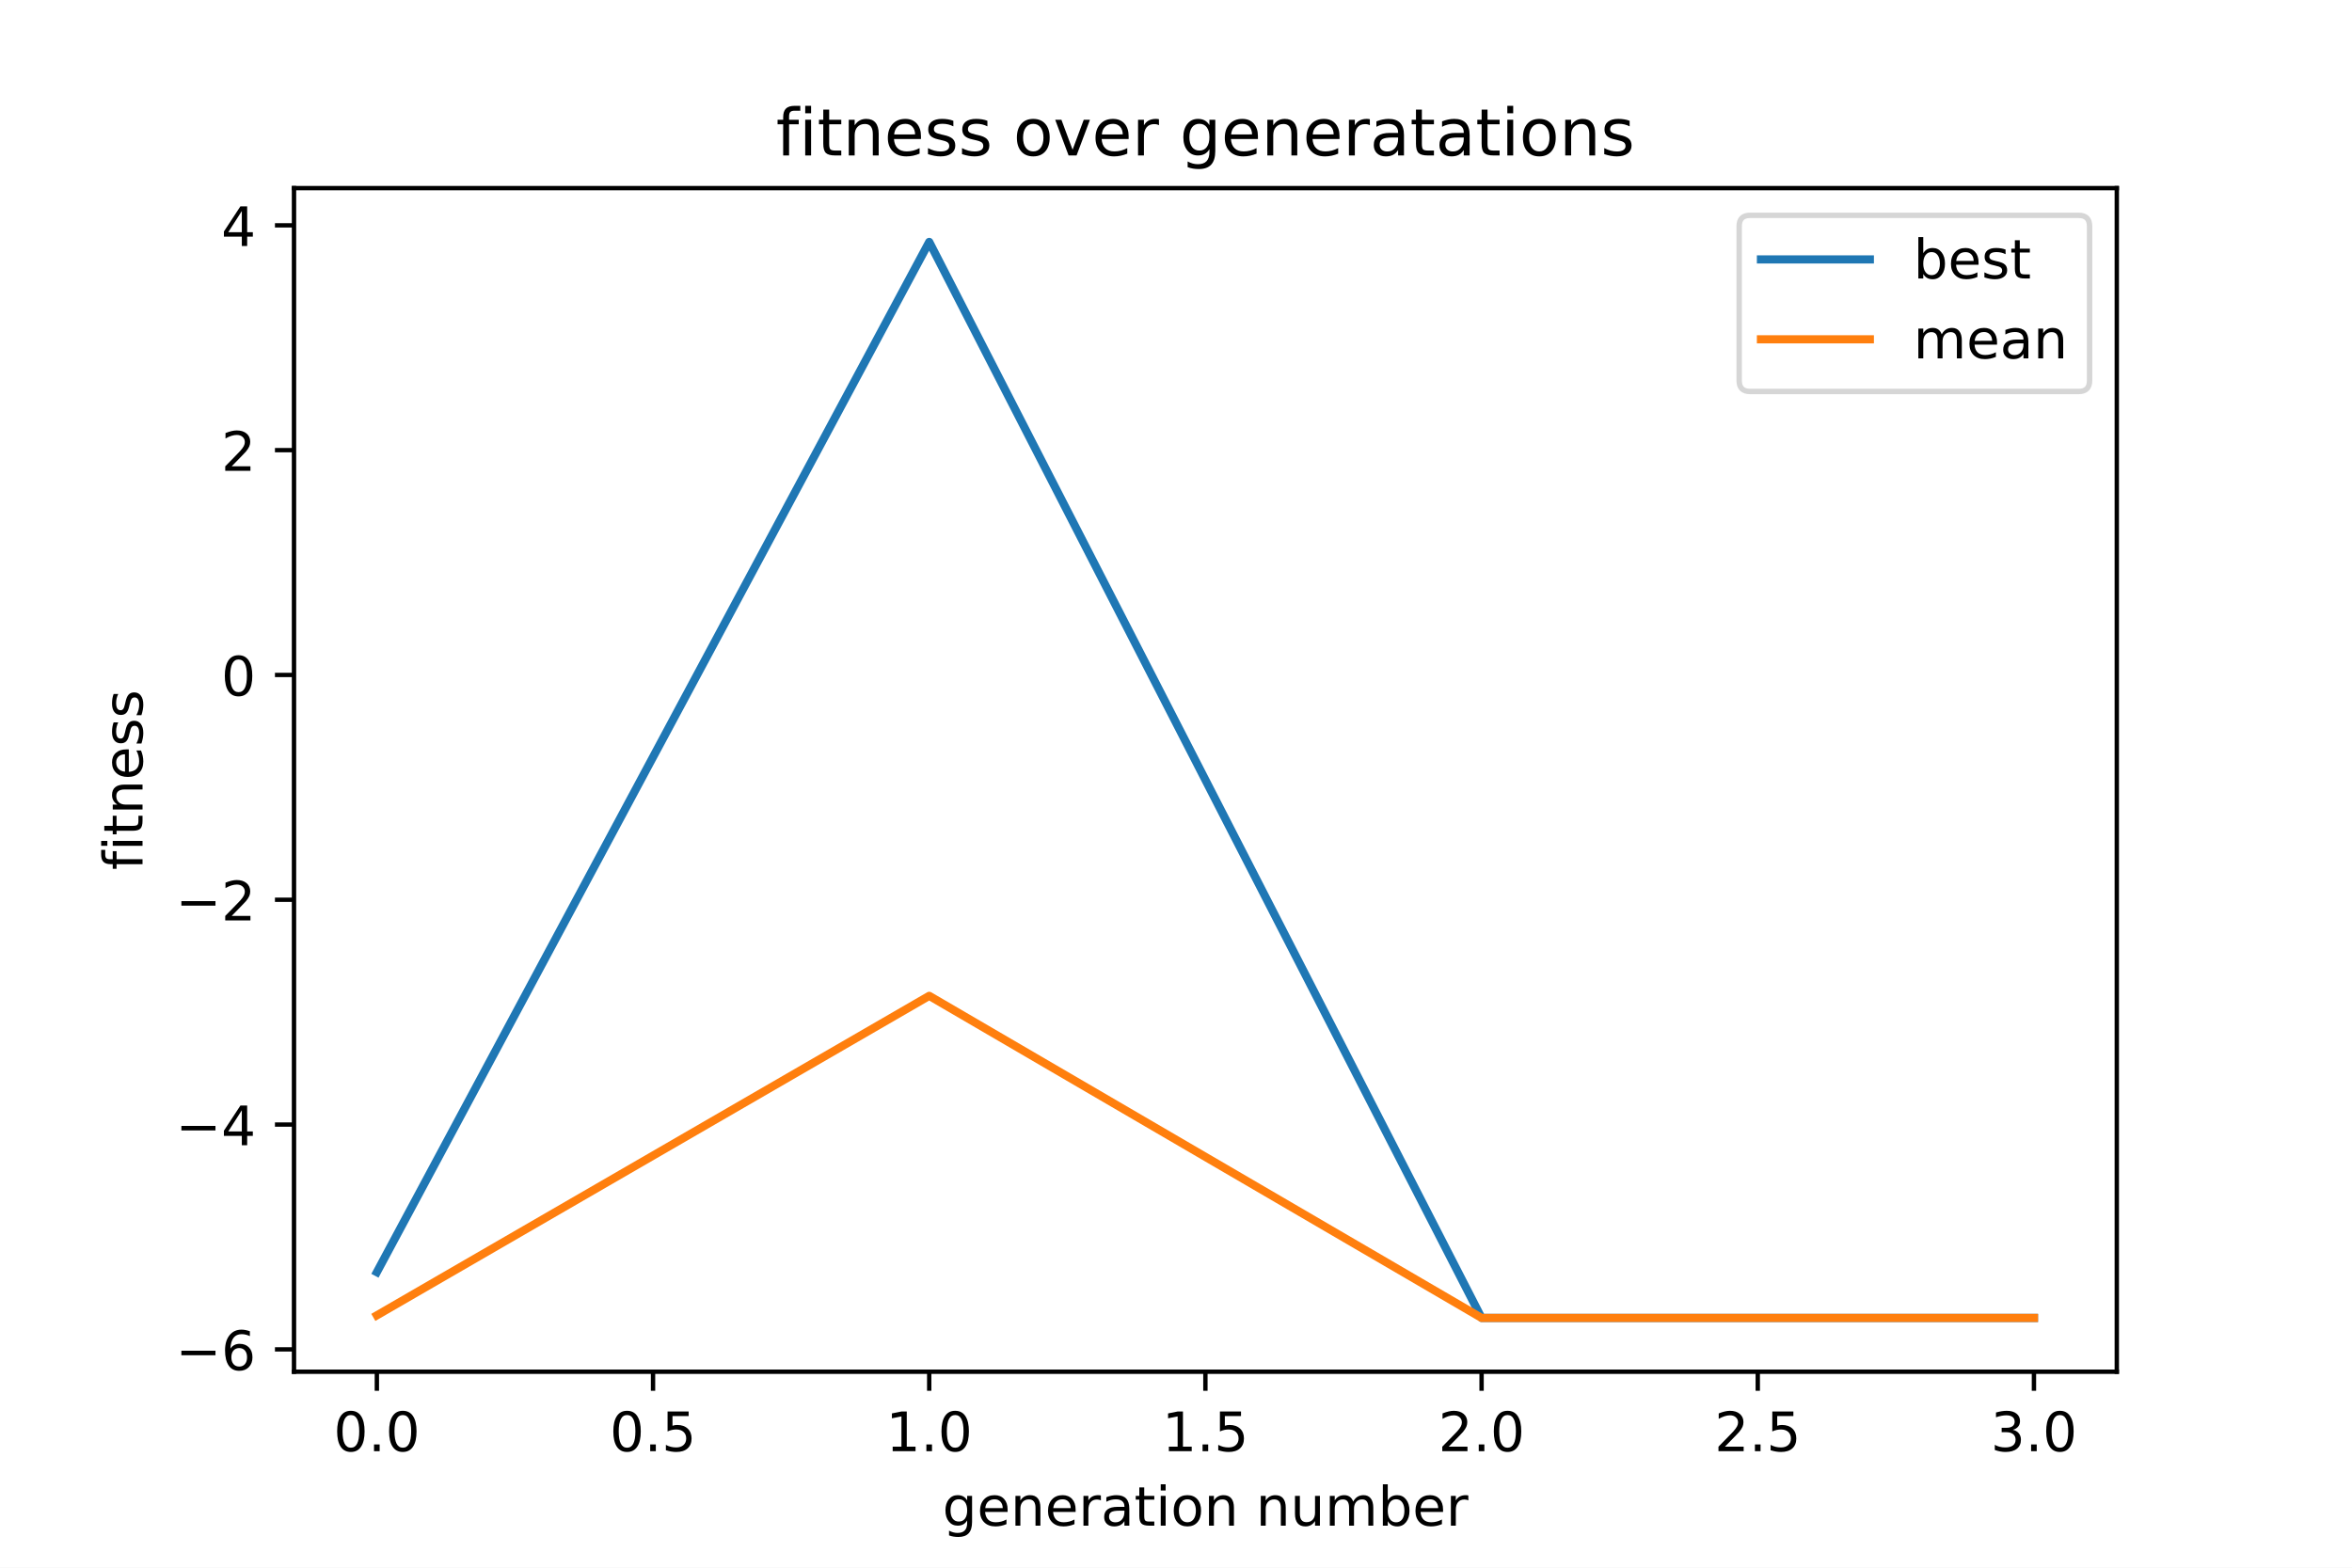
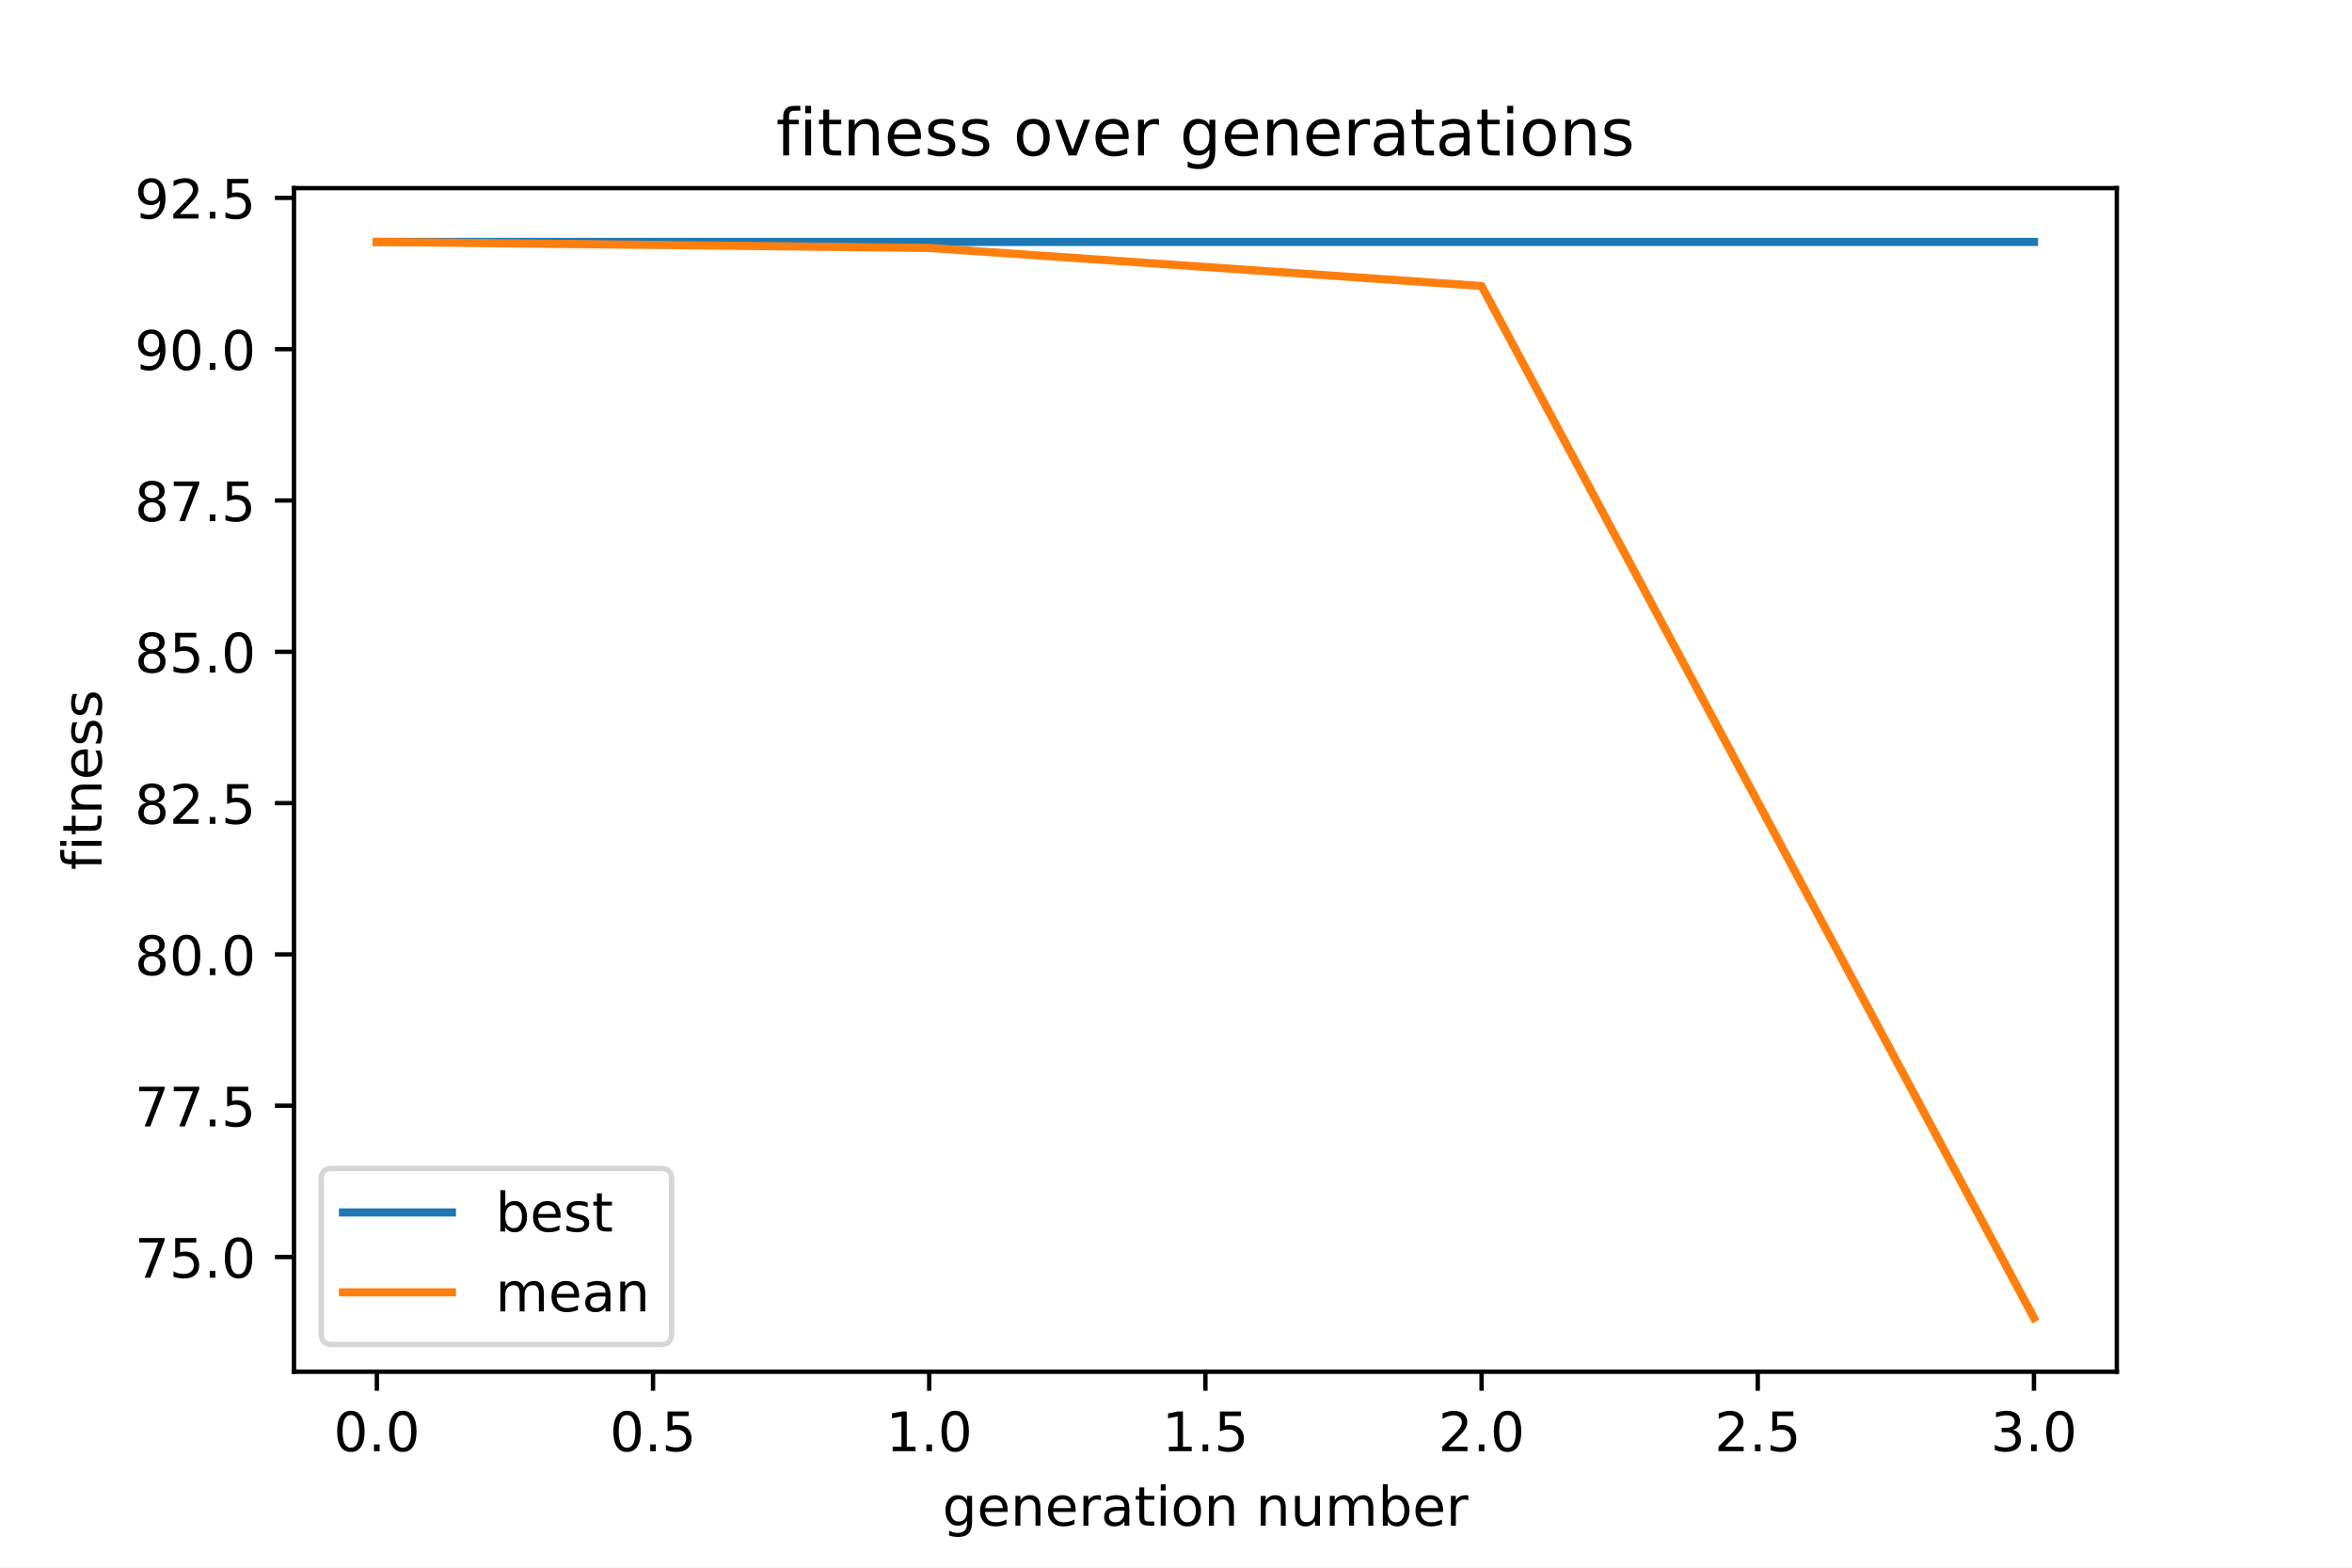
<svg xmlns="http://www.w3.org/2000/svg" xmlns:xlink="http://www.w3.org/1999/xlink" height="288pt" version="1.1" viewBox="0 0 432 288" width="432pt">
  <defs>
    <style type="text/css">
*{stroke-linecap:butt;stroke-linejoin:round;white-space:pre;}
  </style>
  </defs>
  <g id="figure_1">
    <g id="patch_1">
      <path d="M 0 288  L 432 288  L 432 0  L 0 0  z " style="fill:#ffffff;" />
    </g>
    <g id="axes_1">
      <g id="patch_2">
        <path d="M 54 252  L 388.8 252  L 388.8 34.56  L 54 34.56  z " style="fill:#ffffff;" />
      </g>
      <g id="matplotlib.axis_1">
        <g id="xtick_1">
          <g id="line2d_1">
            <defs>
-               <path d="M 0 0  L 0 3.5  " id="m1509f51b57" style="stroke:#000000;stroke-width:0.8;" />
-             </defs>
-             <g>
-               <use style="stroke:#000000;stroke-width:0.8;" x="69.218" xlink:href="#m1509f51b57" y="252" />
+               <path d="M 0 0  L 0 3.5  " id="mb23c0d3d6a" style="stroke:#000000;stroke-width:0.8;" />
+             </defs>
+             <g>
+               <use style="stroke:#000000;stroke-width:0.8;" x="69.218" xlink:href="#mb23c0d3d6a" y="252" />
            </g>
          </g>
          <g id="text_1">
            <defs>
              <path d="M 31.781 66.406  Q 24.172 66.406 20.328 58.906  Q 16.5 51.422 16.5 36.375  Q 16.5 21.391 20.328 13.891  Q 24.172 6.391 31.781 6.391  Q 39.453 6.391 43.281 13.891  Q 47.125 21.391 47.125 36.375  Q 47.125 51.422 43.281 58.906  Q 39.453 66.406 31.781 66.406  z M 31.781 74.219  Q 44.047 74.219 50.516 64.516  Q 56.984 54.828 56.984 36.375  Q 56.984 17.969 50.516 8.266  Q 44.047 -1.422 31.781 -1.422  Q 19.531 -1.422 13.062 8.266  Q 6.594 17.969 6.594 36.375  Q 6.594 54.828 13.062 64.516  Q 19.531 74.219 31.781 74.219  z " id="DejaVuSans-48" />
              <path d="M 10.688 12.406  L 21 12.406  L 21 0  L 10.688 0  z " id="DejaVuSans-46" />
            </defs>
            <g transform="translate(61.26662 266.5984)scale(0.1 -0.1)">
              <use xlink:href="#DejaVuSans-48" />
              <use x="63.623" xlink:href="#DejaVuSans-46" />
              <use x="95.41" xlink:href="#DejaVuSans-48" />
            </g>
          </g>
        </g>
        <g id="xtick_2">
          <g id="line2d_2">
            <g>
-               <use style="stroke:#000000;stroke-width:0.8;" x="119.945" xlink:href="#m1509f51b57" y="252" />
+               <use style="stroke:#000000;stroke-width:0.8;" x="119.945" xlink:href="#mb23c0d3d6a" y="252" />
            </g>
          </g>
          <g id="text_2">
            <defs>
              <path d="M 10.797 72.906  L 49.516 72.906  L 49.516 64.594  L 19.828 64.594  L 19.828 46.734  Q 21.969 47.469 24.109 47.828  Q 26.266 48.188 28.422 48.188  Q 40.625 48.188 47.75 41.5  Q 54.891 34.812 54.891 23.391  Q 54.891 11.625 47.562 5.094  Q 40.234 -1.422 26.906 -1.422  Q 22.312 -1.422 17.547 -0.641  Q 12.797 0.141 7.719 1.703  L 7.719 11.625  Q 12.109 9.234 16.797 8.062  Q 21.484 6.891 26.703 6.891  Q 35.156 6.891 40.078 11.328  Q 45.016 15.766 45.016 23.391  Q 45.016 31 40.078 35.438  Q 35.156 39.891 26.703 39.891  Q 22.75 39.891 18.812 39.016  Q 14.891 38.141 10.797 36.281  z " id="DejaVuSans-53" />
            </defs>
            <g transform="translate(111.9939 266.5984)scale(0.1 -0.1)">
              <use xlink:href="#DejaVuSans-48" />
              <use x="63.623" xlink:href="#DejaVuSans-46" />
              <use x="95.41" xlink:href="#DejaVuSans-53" />
            </g>
          </g>
        </g>
        <g id="xtick_3">
          <g id="line2d_3">
            <g>
-               <use style="stroke:#000000;stroke-width:0.8;" x="170.673" xlink:href="#m1509f51b57" y="252" />
+               <use style="stroke:#000000;stroke-width:0.8;" x="170.673" xlink:href="#mb23c0d3d6a" y="252" />
            </g>
          </g>
          <g id="text_3">
            <defs>
              <path d="M 12.406 8.297  L 28.516 8.297  L 28.516 63.922  L 10.984 60.406  L 10.984 69.391  L 28.422 72.906  L 38.281 72.906  L 38.281 8.297  L 54.391 8.297  L 54.391 0  L 12.406 0  z " id="DejaVuSans-49" />
            </defs>
            <g transform="translate(162.7212 266.5984)scale(0.1 -0.1)">
              <use xlink:href="#DejaVuSans-49" />
              <use x="63.623" xlink:href="#DejaVuSans-46" />
              <use x="95.41" xlink:href="#DejaVuSans-48" />
            </g>
          </g>
        </g>
        <g id="xtick_4">
          <g id="line2d_4">
            <g>
-               <use style="stroke:#000000;stroke-width:0.8;" x="221.4" xlink:href="#m1509f51b57" y="252" />
+               <use style="stroke:#000000;stroke-width:0.8;" x="221.4" xlink:href="#mb23c0d3d6a" y="252" />
            </g>
          </g>
          <g id="text_4">
            <g transform="translate(213.4484 266.5984)scale(0.1 -0.1)">
              <use xlink:href="#DejaVuSans-49" />
              <use x="63.623" xlink:href="#DejaVuSans-46" />
              <use x="95.41" xlink:href="#DejaVuSans-53" />
            </g>
          </g>
        </g>
        <g id="xtick_5">
          <g id="line2d_5">
            <g>
-               <use style="stroke:#000000;stroke-width:0.8;" x="272.127" xlink:href="#m1509f51b57" y="252" />
+               <use style="stroke:#000000;stroke-width:0.8;" x="272.127" xlink:href="#mb23c0d3d6a" y="252" />
            </g>
          </g>
          <g id="text_5">
            <defs>
              <path d="M 19.188 8.297  L 53.609 8.297  L 53.609 0  L 7.328 0  L 7.328 8.297  Q 12.938 14.109 22.625 23.891  Q 32.328 33.688 34.812 36.531  Q 39.547 41.844 41.422 45.531  Q 43.312 49.219 43.312 52.781  Q 43.312 58.594 39.234 62.25  Q 35.156 65.922 28.609 65.922  Q 23.969 65.922 18.812 64.312  Q 13.672 62.703 7.812 59.422  L 7.812 69.391  Q 13.766 71.781 18.938 73  Q 24.125 74.219 28.422 74.219  Q 39.75 74.219 46.484 68.547  Q 53.219 62.891 53.219 53.422  Q 53.219 48.922 51.531 44.891  Q 49.859 40.875 45.406 35.406  Q 44.188 33.984 37.641 27.219  Q 31.109 20.453 19.188 8.297  z " id="DejaVuSans-50" />
            </defs>
            <g transform="translate(264.1757 266.5984)scale(0.1 -0.1)">
              <use xlink:href="#DejaVuSans-50" />
              <use x="63.623" xlink:href="#DejaVuSans-46" />
              <use x="95.41" xlink:href="#DejaVuSans-48" />
            </g>
          </g>
        </g>
        <g id="xtick_6">
          <g id="line2d_6">
            <g>
-               <use style="stroke:#000000;stroke-width:0.8;" x="322.855" xlink:href="#m1509f51b57" y="252" />
+               <use style="stroke:#000000;stroke-width:0.8;" x="322.855" xlink:href="#mb23c0d3d6a" y="252" />
            </g>
          </g>
          <g id="text_6">
            <g transform="translate(314.903 266.5984)scale(0.1 -0.1)">
              <use xlink:href="#DejaVuSans-50" />
              <use x="63.623" xlink:href="#DejaVuSans-46" />
              <use x="95.41" xlink:href="#DejaVuSans-53" />
            </g>
          </g>
        </g>
        <g id="xtick_7">
          <g id="line2d_7">
            <g>
-               <use style="stroke:#000000;stroke-width:0.8;" x="373.582" xlink:href="#m1509f51b57" y="252" />
+               <use style="stroke:#000000;stroke-width:0.8;" x="373.582" xlink:href="#mb23c0d3d6a" y="252" />
            </g>
          </g>
          <g id="text_7">
            <defs>
              <path d="M 40.578 39.312  Q 47.656 37.797 51.625 33  Q 55.609 28.219 55.609 21.188  Q 55.609 10.406 48.188 4.484  Q 40.766 -1.422 27.094 -1.422  Q 22.516 -1.422 17.656 -0.516  Q 12.797 0.391 7.625 2.203  L 7.625 11.719  Q 11.719 9.328 16.594 8.109  Q 21.484 6.891 26.812 6.891  Q 36.078 6.891 40.938 10.547  Q 45.797 14.203 45.797 21.188  Q 45.797 27.641 41.281 31.266  Q 36.766 34.906 28.719 34.906  L 20.219 34.906  L 20.219 43.016  L 29.109 43.016  Q 36.375 43.016 40.234 45.922  Q 44.094 48.828 44.094 54.297  Q 44.094 59.906 40.109 62.906  Q 36.141 65.922 28.719 65.922  Q 24.656 65.922 20.016 65.031  Q 15.375 64.156 9.812 62.312  L 9.812 71.094  Q 15.438 72.656 20.344 73.438  Q 25.25 74.219 29.594 74.219  Q 40.828 74.219 47.359 69.109  Q 53.906 64.016 53.906 55.328  Q 53.906 49.266 50.438 45.094  Q 46.969 40.922 40.578 39.312  z " id="DejaVuSans-51" />
            </defs>
            <g transform="translate(365.6303 266.5984)scale(0.1 -0.1)">
              <use xlink:href="#DejaVuSans-51" />
              <use x="63.623" xlink:href="#DejaVuSans-46" />
              <use x="95.41" xlink:href="#DejaVuSans-48" />
            </g>
          </g>
        </g>
        <g id="text_8">
          <defs>
            <path d="M 45.406 27.984  Q 45.406 37.75 41.375 43.109  Q 37.359 48.484 30.078 48.484  Q 22.859 48.484 18.828 43.109  Q 14.797 37.75 14.797 27.984  Q 14.797 18.266 18.828 12.891  Q 22.859 7.516 30.078 7.516  Q 37.359 7.516 41.375 12.891  Q 45.406 18.266 45.406 27.984  z M 54.391 6.781  Q 54.391 -7.172 48.188 -13.984  Q 42 -20.797 29.203 -20.797  Q 24.469 -20.797 20.266 -20.094  Q 16.062 -19.391 12.109 -17.922  L 12.109 -9.188  Q 16.062 -11.328 19.922 -12.344  Q 23.781 -13.375 27.781 -13.375  Q 36.625 -13.375 41.016 -8.766  Q 45.406 -4.156 45.406 5.172  L 45.406 9.625  Q 42.625 4.781 38.281 2.391  Q 33.938 0 27.875 0  Q 17.828 0 11.672 7.656  Q 5.516 15.328 5.516 27.984  Q 5.516 40.672 11.672 48.328  Q 17.828 56 27.875 56  Q 33.938 56 38.281 53.609  Q 42.625 51.219 45.406 46.391  L 45.406 54.688  L 54.391 54.688  z " id="DejaVuSans-103" />
            <path d="M 56.203 29.594  L 56.203 25.203  L 14.891 25.203  Q 15.484 15.922 20.484 11.062  Q 25.484 6.203 34.422 6.203  Q 39.594 6.203 44.453 7.469  Q 49.312 8.734 54.109 11.281  L 54.109 2.781  Q 49.266 0.734 44.188 -0.344  Q 39.109 -1.422 33.891 -1.422  Q 20.797 -1.422 13.156 6.188  Q 5.516 13.812 5.516 26.812  Q 5.516 40.234 12.766 48.109  Q 20.016 56 32.328 56  Q 43.359 56 49.781 48.891  Q 56.203 41.797 56.203 29.594  z M 47.219 32.234  Q 47.125 39.594 43.094 43.984  Q 39.062 48.391 32.422 48.391  Q 24.906 48.391 20.391 44.141  Q 15.875 39.891 15.188 32.172  z " id="DejaVuSans-101" />
            <path d="M 54.891 33.016  L 54.891 0  L 45.906 0  L 45.906 32.719  Q 45.906 40.484 42.875 44.328  Q 39.844 48.188 33.797 48.188  Q 26.516 48.188 22.312 43.547  Q 18.109 38.922 18.109 30.906  L 18.109 0  L 9.078 0  L 9.078 54.688  L 18.109 54.688  L 18.109 46.188  Q 21.344 51.125 25.703 53.562  Q 30.078 56 35.797 56  Q 45.219 56 50.047 50.172  Q 54.891 44.344 54.891 33.016  z " id="DejaVuSans-110" />
            <path d="M 41.109 46.297  Q 39.594 47.172 37.812 47.578  Q 36.031 48 33.891 48  Q 26.266 48 22.188 43.047  Q 18.109 38.094 18.109 28.812  L 18.109 0  L 9.078 0  L 9.078 54.688  L 18.109 54.688  L 18.109 46.188  Q 20.953 51.172 25.484 53.578  Q 30.031 56 36.531 56  Q 37.453 56 38.578 55.875  Q 39.703 55.766 41.062 55.516  z " id="DejaVuSans-114" />
            <path d="M 34.281 27.484  Q 23.391 27.484 19.188 25  Q 14.984 22.516 14.984 16.5  Q 14.984 11.719 18.141 8.906  Q 21.297 6.109 26.703 6.109  Q 34.188 6.109 38.703 11.406  Q 43.219 16.703 43.219 25.484  L 43.219 27.484  z M 52.203 31.203  L 52.203 0  L 43.219 0  L 43.219 8.297  Q 40.141 3.328 35.547 0.953  Q 30.953 -1.422 24.312 -1.422  Q 15.922 -1.422 10.953 3.297  Q 6 8.016 6 15.922  Q 6 25.141 12.172 29.828  Q 18.359 34.516 30.609 34.516  L 43.219 34.516  L 43.219 35.406  Q 43.219 41.609 39.141 45  Q 35.062 48.391 27.688 48.391  Q 23 48.391 18.547 47.266  Q 14.109 46.141 10.016 43.891  L 10.016 52.203  Q 14.938 54.109 19.578 55.047  Q 24.219 56 28.609 56  Q 40.484 56 46.344 49.844  Q 52.203 43.703 52.203 31.203  z " id="DejaVuSans-97" />
            <path d="M 18.312 70.219  L 18.312 54.688  L 36.812 54.688  L 36.812 47.703  L 18.312 47.703  L 18.312 18.016  Q 18.312 11.328 20.141 9.422  Q 21.969 7.516 27.594 7.516  L 36.812 7.516  L 36.812 0  L 27.594 0  Q 17.188 0 13.234 3.875  Q 9.281 7.766 9.281 18.016  L 9.281 47.703  L 2.688 47.703  L 2.688 54.688  L 9.281 54.688  L 9.281 70.219  z " id="DejaVuSans-116" />
            <path d="M 9.422 54.688  L 18.406 54.688  L 18.406 0  L 9.422 0  z M 9.422 75.984  L 18.406 75.984  L 18.406 64.594  L 9.422 64.594  z " id="DejaVuSans-105" />
            <path d="M 30.609 48.391  Q 23.391 48.391 19.188 42.75  Q 14.984 37.109 14.984 27.297  Q 14.984 17.484 19.156 11.844  Q 23.344 6.203 30.609 6.203  Q 37.797 6.203 41.984 11.859  Q 46.188 17.531 46.188 27.297  Q 46.188 37.016 41.984 42.703  Q 37.797 48.391 30.609 48.391  z M 30.609 56  Q 42.328 56 49.016 48.375  Q 55.719 40.766 55.719 27.297  Q 55.719 13.875 49.016 6.219  Q 42.328 -1.422 30.609 -1.422  Q 18.844 -1.422 12.172 6.219  Q 5.516 13.875 5.516 27.297  Q 5.516 40.766 12.172 48.375  Q 18.844 56 30.609 56  z " id="DejaVuSans-111" />
            <path id="DejaVuSans-32" />
            <path d="M 8.5 21.578  L 8.5 54.688  L 17.484 54.688  L 17.484 21.922  Q 17.484 14.156 20.5 10.266  Q 23.531 6.391 29.594 6.391  Q 36.859 6.391 41.078 11.031  Q 45.312 15.672 45.312 23.688  L 45.312 54.688  L 54.297 54.688  L 54.297 0  L 45.312 0  L 45.312 8.406  Q 42.047 3.422 37.719 1  Q 33.406 -1.422 27.688 -1.422  Q 18.266 -1.422 13.375 4.438  Q 8.5 10.297 8.5 21.578  z M 31.109 56  z " id="DejaVuSans-117" />
            <path d="M 52 44.188  Q 55.375 50.25 60.062 53.125  Q 64.75 56 71.094 56  Q 79.641 56 84.281 50.016  Q 88.922 44.047 88.922 33.016  L 88.922 0  L 79.891 0  L 79.891 32.719  Q 79.891 40.578 77.094 44.375  Q 74.312 48.188 68.609 48.188  Q 61.625 48.188 57.562 43.547  Q 53.516 38.922 53.516 30.906  L 53.516 0  L 44.484 0  L 44.484 32.719  Q 44.484 40.625 41.703 44.406  Q 38.922 48.188 33.109 48.188  Q 26.219 48.188 22.156 43.531  Q 18.109 38.875 18.109 30.906  L 18.109 0  L 9.078 0  L 9.078 54.688  L 18.109 54.688  L 18.109 46.188  Q 21.188 51.219 25.484 53.609  Q 29.781 56 35.688 56  Q 41.656 56 45.828 52.969  Q 50 49.953 52 44.188  z " id="DejaVuSans-109" />
            <path d="M 48.688 27.297  Q 48.688 37.203 44.609 42.844  Q 40.531 48.484 33.406 48.484  Q 26.266 48.484 22.188 42.844  Q 18.109 37.203 18.109 27.297  Q 18.109 17.391 22.188 11.75  Q 26.266 6.109 33.406 6.109  Q 40.531 6.109 44.609 11.75  Q 48.688 17.391 48.688 27.297  z M 18.109 46.391  Q 20.953 51.266 25.266 53.625  Q 29.594 56 35.594 56  Q 45.562 56 51.781 48.094  Q 58.016 40.188 58.016 27.297  Q 58.016 14.406 51.781 6.484  Q 45.562 -1.422 35.594 -1.422  Q 29.594 -1.422 25.266 0.953  Q 20.953 3.328 18.109 8.203  L 18.109 0  L 9.078 0  L 9.078 75.984  L 18.109 75.984  z " id="DejaVuSans-98" />
          </defs>
          <g transform="translate(173.1039 280.2766)scale(0.1 -0.1)">
            <use xlink:href="#DejaVuSans-103" />
            <use x="63.477" xlink:href="#DejaVuSans-101" />
            <use x="125" xlink:href="#DejaVuSans-110" />
            <use x="188.379" xlink:href="#DejaVuSans-101" />
            <use x="249.902" xlink:href="#DejaVuSans-114" />
            <use x="291.016" xlink:href="#DejaVuSans-97" />
            <use x="352.295" xlink:href="#DejaVuSans-116" />
            <use x="391.504" xlink:href="#DejaVuSans-105" />
            <use x="419.287" xlink:href="#DejaVuSans-111" />
            <use x="480.469" xlink:href="#DejaVuSans-110" />
            <use x="543.848" xlink:href="#DejaVuSans-32" />
            <use x="575.635" xlink:href="#DejaVuSans-110" />
            <use x="639.014" xlink:href="#DejaVuSans-117" />
            <use x="702.393" xlink:href="#DejaVuSans-109" />
            <use x="799.805" xlink:href="#DejaVuSans-98" />
            <use x="863.281" xlink:href="#DejaVuSans-101" />
            <use x="924.805" xlink:href="#DejaVuSans-114" />
          </g>
        </g>
      </g>
      <g id="matplotlib.axis_2">
        <g id="ytick_1">
          <g id="line2d_8">
            <defs>
-               <path d="M 0 0  L -3.5 0  " id="m0ea0242330" style="stroke:#000000;stroke-width:0.8;" />
-             </defs>
-             <g>
-               <use style="stroke:#000000;stroke-width:0.8;" x="54" xlink:href="#m0ea0242330" y="247.892" />
+               <path d="M 0 0  L -3.5 0  " id="ma173519c04" style="stroke:#000000;stroke-width:0.8;" />
+             </defs>
+             <g>
+               <use style="stroke:#000000;stroke-width:0.8;" x="54" xlink:href="#ma173519c04" y="230.93" />
            </g>
          </g>
          <g id="text_9">
            <defs>
-               <path d="M 10.594 35.5  L 73.188 35.5  L 73.188 27.203  L 10.594 27.203  z " id="DejaVuSans-8722" />
-               <path d="M 33.016 40.375  Q 26.375 40.375 22.484 35.828  Q 18.609 31.297 18.609 23.391  Q 18.609 15.531 22.484 10.953  Q 26.375 6.391 33.016 6.391  Q 39.656 6.391 43.531 10.953  Q 47.406 15.531 47.406 23.391  Q 47.406 31.297 43.531 35.828  Q 39.656 40.375 33.016 40.375  z M 52.594 71.297  L 52.594 62.312  Q 48.875 64.062 45.094 64.984  Q 41.312 65.922 37.594 65.922  Q 27.828 65.922 22.672 59.328  Q 17.531 52.734 16.797 39.406  Q 19.672 43.656 24.016 45.922  Q 28.375 48.188 33.594 48.188  Q 44.578 48.188 50.953 41.516  Q 57.328 34.859 57.328 23.391  Q 57.328 12.156 50.688 5.359  Q 44.047 -1.422 33.016 -1.422  Q 20.359 -1.422 13.672 8.266  Q 6.984 17.969 6.984 36.375  Q 6.984 53.656 15.188 63.938  Q 23.391 74.219 37.203 74.219  Q 40.922 74.219 44.703 73.484  Q 48.484 72.75 52.594 71.297  z " id="DejaVuSans-54" />
-             </defs>
-             <g transform="translate(32.25781 251.691)scale(0.1 -0.1)">
-               <use xlink:href="#DejaVuSans-8722" />
-               <use x="83.789" xlink:href="#DejaVuSans-54" />
+               <path d="M 8.203 72.906  L 55.078 72.906  L 55.078 68.703  L 28.609 0  L 18.312 0  L 43.219 64.594  L 8.203 64.594  z " id="DejaVuSans-55" />
+             </defs>
+             <g transform="translate(24.73438 234.7289)scale(0.1 -0.1)">
+               <use xlink:href="#DejaVuSans-55" />
+               <use x="63.623" xlink:href="#DejaVuSans-53" />
+               <use x="127.246" xlink:href="#DejaVuSans-46" />
+               <use x="159.033" xlink:href="#DejaVuSans-48" />
            </g>
          </g>
        </g>
        <g id="ytick_2">
          <g id="line2d_9">
            <g>
-               <use style="stroke:#000000;stroke-width:0.8;" x="54" xlink:href="#m0ea0242330" y="206.593" />
+               <use style="stroke:#000000;stroke-width:0.8;" x="54" xlink:href="#ma173519c04" y="203.133" />
            </g>
          </g>
          <g id="text_10">
-             <defs>
-               <path d="M 37.797 64.312  L 12.891 25.391  L 37.797 25.391  z M 35.203 72.906  L 47.609 72.906  L 47.609 25.391  L 58.016 25.391  L 58.016 17.188  L 47.609 17.188  L 47.609 0  L 37.797 0  L 37.797 17.188  L 4.891 17.188  L 4.891 26.703  z " id="DejaVuSans-52" />
-             </defs>
-             <g transform="translate(32.25781 210.3922)scale(0.1 -0.1)">
-               <use xlink:href="#DejaVuSans-8722" />
-               <use x="83.789" xlink:href="#DejaVuSans-52" />
+             <g transform="translate(24.73438 206.9323)scale(0.1 -0.1)">
+               <use xlink:href="#DejaVuSans-55" />
+               <use x="63.623" xlink:href="#DejaVuSans-55" />
+               <use x="127.246" xlink:href="#DejaVuSans-46" />
+               <use x="159.033" xlink:href="#DejaVuSans-53" />
            </g>
          </g>
        </g>
        <g id="ytick_3">
          <g id="line2d_10">
            <g>
-               <use style="stroke:#000000;stroke-width:0.8;" x="54" xlink:href="#m0ea0242330" y="165.294" />
+               <use style="stroke:#000000;stroke-width:0.8;" x="54" xlink:href="#ma173519c04" y="175.336" />
            </g>
          </g>
          <g id="text_11">
-             <g transform="translate(32.25781 169.0935)scale(0.1 -0.1)">
-               <use xlink:href="#DejaVuSans-8722" />
-               <use x="83.789" xlink:href="#DejaVuSans-50" />
+             <defs>
+               <path d="M 31.781 34.625  Q 24.75 34.625 20.719 30.859  Q 16.703 27.094 16.703 20.516  Q 16.703 13.922 20.719 10.156  Q 24.75 6.391 31.781 6.391  Q 38.812 6.391 42.859 10.172  Q 46.922 13.969 46.922 20.516  Q 46.922 27.094 42.891 30.859  Q 38.875 34.625 31.781 34.625  z M 21.922 38.812  Q 15.578 40.375 12.031 44.719  Q 8.5 49.078 8.5 55.328  Q 8.5 64.062 14.719 69.141  Q 20.953 74.219 31.781 74.219  Q 42.672 74.219 48.875 69.141  Q 55.078 64.062 55.078 55.328  Q 55.078 49.078 51.531 44.719  Q 48 40.375 41.703 38.812  Q 48.828 37.156 52.797 32.312  Q 56.781 27.484 56.781 20.516  Q 56.781 9.906 50.312 4.234  Q 43.844 -1.422 31.781 -1.422  Q 19.734 -1.422 13.25 4.234  Q 6.781 9.906 6.781 20.516  Q 6.781 27.484 10.781 32.312  Q 14.797 37.156 21.922 38.812  z M 18.312 54.391  Q 18.312 48.734 21.844 45.562  Q 25.391 42.391 31.781 42.391  Q 38.141 42.391 41.719 45.562  Q 45.312 48.734 45.312 54.391  Q 45.312 60.062 41.719 63.234  Q 38.141 66.406 31.781 66.406  Q 25.391 66.406 21.844 63.234  Q 18.312 60.062 18.312 54.391  z " id="DejaVuSans-56" />
+             </defs>
+             <g transform="translate(24.73438 179.1357)scale(0.1 -0.1)">
+               <use xlink:href="#DejaVuSans-56" />
+               <use x="63.623" xlink:href="#DejaVuSans-48" />
+               <use x="127.246" xlink:href="#DejaVuSans-46" />
+               <use x="159.033" xlink:href="#DejaVuSans-48" />
            </g>
          </g>
        </g>
        <g id="ytick_4">
          <g id="line2d_11">
            <g>
-               <use style="stroke:#000000;stroke-width:0.8;" x="54" xlink:href="#m0ea0242330" y="123.995" />
+               <use style="stroke:#000000;stroke-width:0.8;" x="54" xlink:href="#ma173519c04" y="147.54" />
            </g>
          </g>
          <g id="text_12">
-             <g transform="translate(40.6375 127.7947)scale(0.1 -0.1)">
-               <use xlink:href="#DejaVuSans-48" />
+             <g transform="translate(24.73438 151.3391)scale(0.1 -0.1)">
+               <use xlink:href="#DejaVuSans-56" />
+               <use x="63.623" xlink:href="#DejaVuSans-50" />
+               <use x="127.246" xlink:href="#DejaVuSans-46" />
+               <use x="159.033" xlink:href="#DejaVuSans-53" />
            </g>
          </g>
        </g>
        <g id="ytick_5">
          <g id="line2d_12">
            <g>
-               <use style="stroke:#000000;stroke-width:0.8;" x="54" xlink:href="#m0ea0242330" y="82.697" />
+               <use style="stroke:#000000;stroke-width:0.8;" x="54" xlink:href="#ma173519c04" y="119.743" />
            </g>
          </g>
          <g id="text_13">
-             <g transform="translate(40.6375 86.49594)scale(0.1 -0.1)">
-               <use xlink:href="#DejaVuSans-50" />
+             <g transform="translate(24.73438 123.5425)scale(0.1 -0.1)">
+               <use xlink:href="#DejaVuSans-56" />
+               <use x="63.623" xlink:href="#DejaVuSans-53" />
+               <use x="127.246" xlink:href="#DejaVuSans-46" />
+               <use x="159.033" xlink:href="#DejaVuSans-48" />
            </g>
          </g>
        </g>
        <g id="ytick_6">
          <g id="line2d_13">
            <g>
-               <use style="stroke:#000000;stroke-width:0.8;" x="54" xlink:href="#m0ea0242330" y="41.398" />
+               <use style="stroke:#000000;stroke-width:0.8;" x="54" xlink:href="#ma173519c04" y="91.947" />
            </g>
          </g>
          <g id="text_14">
-             <g transform="translate(40.6375 45.19719)scale(0.1 -0.1)">
-               <use xlink:href="#DejaVuSans-52" />
-             </g>
-           </g>
-         </g>
-         <g id="text_15">
+             <g transform="translate(24.73438 95.7459)scale(0.1 -0.1)">
+               <use xlink:href="#DejaVuSans-56" />
+               <use x="63.623" xlink:href="#DejaVuSans-55" />
+               <use x="127.246" xlink:href="#DejaVuSans-46" />
+               <use x="159.033" xlink:href="#DejaVuSans-53" />
+             </g>
+           </g>
+         </g>
+         <g id="ytick_7">
+           <g id="line2d_14">
+             <g>
+               <use style="stroke:#000000;stroke-width:0.8;" x="54" xlink:href="#ma173519c04" y="64.15" />
+             </g>
+           </g>
+           <g id="text_15">
+             <defs>
+               <path d="M 10.984 1.516  L 10.984 10.5  Q 14.703 8.734 18.5 7.812  Q 22.312 6.891 25.984 6.891  Q 35.75 6.891 40.891 13.453  Q 46.047 20.016 46.781 33.406  Q 43.953 29.203 39.594 26.953  Q 35.25 24.703 29.984 24.703  Q 19.047 24.703 12.672 31.312  Q 6.297 37.938 6.297 49.422  Q 6.297 60.641 12.938 67.422  Q 19.578 74.219 30.609 74.219  Q 43.266 74.219 49.922 64.516  Q 56.594 54.828 56.594 36.375  Q 56.594 19.141 48.406 8.859  Q 40.234 -1.422 26.422 -1.422  Q 22.703 -1.422 18.891 -0.688  Q 15.094 0.047 10.984 1.516  z M 30.609 32.422  Q 37.25 32.422 41.125 36.953  Q 45.016 41.5 45.016 49.422  Q 45.016 57.281 41.125 61.844  Q 37.25 66.406 30.609 66.406  Q 23.969 66.406 20.094 61.844  Q 16.219 57.281 16.219 49.422  Q 16.219 41.5 20.094 36.953  Q 23.969 32.422 30.609 32.422  z " id="DejaVuSans-57" />
+             </defs>
+             <g transform="translate(24.73438 67.9493)scale(0.1 -0.1)">
+               <use xlink:href="#DejaVuSans-57" />
+               <use x="63.623" xlink:href="#DejaVuSans-48" />
+               <use x="127.246" xlink:href="#DejaVuSans-46" />
+               <use x="159.033" xlink:href="#DejaVuSans-48" />
+             </g>
+           </g>
+         </g>
+         <g id="ytick_8">
+           <g id="line2d_15">
+             <g>
+               <use style="stroke:#000000;stroke-width:0.8;" x="54" xlink:href="#ma173519c04" y="36.353" />
+             </g>
+           </g>
+           <g id="text_16">
+             <g transform="translate(24.73438 40.1527)scale(0.1 -0.1)">
+               <use xlink:href="#DejaVuSans-57" />
+               <use x="63.623" xlink:href="#DejaVuSans-50" />
+               <use x="127.246" xlink:href="#DejaVuSans-46" />
+               <use x="159.033" xlink:href="#DejaVuSans-53" />
+             </g>
+           </g>
+         </g>
+         <g id="text_17">
          <defs>
            <path d="M 37.109 75.984  L 37.109 68.5  L 28.516 68.5  Q 23.688 68.5 21.797 66.547  Q 19.922 64.594 19.922 59.516  L 19.922 54.688  L 34.719 54.688  L 34.719 47.703  L 19.922 47.703  L 19.922 0  L 10.891 0  L 10.891 47.703  L 2.297 47.703  L 2.297 54.688  L 10.891 54.688  L 10.891 58.5  Q 10.891 67.625 15.141 71.797  Q 19.391 75.984 28.609 75.984  z " id="DejaVuSans-102" />
            <path d="M 44.281 53.078  L 44.281 44.578  Q 40.484 46.531 36.375 47.5  Q 32.281 48.484 27.875 48.484  Q 21.188 48.484 17.844 46.438  Q 14.5 44.391 14.5 40.281  Q 14.5 37.156 16.891 35.375  Q 19.281 33.594 26.516 31.984  L 29.594 31.297  Q 39.156 29.25 43.188 25.516  Q 47.219 21.781 47.219 15.094  Q 47.219 7.469 41.188 3.016  Q 35.156 -1.422 24.609 -1.422  Q 20.219 -1.422 15.453 -0.562  Q 10.688 0.297 5.422 2  L 5.422 11.281  Q 10.406 8.688 15.234 7.391  Q 20.062 6.109 24.812 6.109  Q 31.156 6.109 34.562 8.281  Q 37.984 10.453 37.984 14.406  Q 37.984 18.062 35.516 20.016  Q 33.062 21.969 24.703 23.781  L 21.578 24.516  Q 13.234 26.266 9.516 29.906  Q 5.812 33.547 5.812 39.891  Q 5.812 47.609 11.281 51.797  Q 16.75 56 26.812 56  Q 31.781 56 36.172 55.266  Q 40.578 54.547 44.281 53.078  z " id="DejaVuSans-115" />
          </defs>
-           <g transform="translate(26.17813 159.8441)rotate(-90)scale(0.1 -0.1)">
+           <g transform="translate(18.65469 159.8441)rotate(-90)scale(0.1 -0.1)">
            <use xlink:href="#DejaVuSans-102" />
            <use x="35.205" xlink:href="#DejaVuSans-105" />
            <use x="62.988" xlink:href="#DejaVuSans-116" />
            <use x="102.197" xlink:href="#DejaVuSans-110" />
            <use x="165.576" xlink:href="#DejaVuSans-101" />
            <use x="227.1" xlink:href="#DejaVuSans-115" />
            <use x="279.199" xlink:href="#DejaVuSans-115" />
          </g>
        </g>
      </g>
-       <g id="line2d_14">
-         <path clip-path="url(#p99045dc6af)" d="M 69.218 233.71  L 170.673 44.444  L 272.127 242.116  L 373.582 242.116  " style="fill:none;stroke:#1f77b4;stroke-linecap:square;stroke-width:1.5;" />
-       </g>
-       <g id="line2d_15">
-         <path clip-path="url(#p99045dc6af)" d="M 69.218 241.644  L 170.673 182.946  L 272.127 242.116  L 373.582 242.116  " style="fill:none;stroke:#ff7f0e;stroke-linecap:square;stroke-width:1.5;" />
+       <g id="line2d_16">
+         <path clip-path="url(#p2eade8fec0)" d="M 69.218 44.444  L 170.673 44.444  L 272.127 44.444  L 373.582 44.444  " style="fill:none;stroke:#1f77b4;stroke-linecap:square;stroke-width:1.5;" />
+       </g>
+       <g id="line2d_17">
+         <path clip-path="url(#p2eade8fec0)" d="M 69.218 44.444  L 170.673 45.556  L 272.127 52.539  L 373.582 242.116  " style="fill:none;stroke:#ff7f0e;stroke-linecap:square;stroke-width:1.5;" />
      </g>
      <g id="patch_3">
        <path d="M 54 252  L 54 34.56  " style="fill:none;stroke:#000000;stroke-linecap:square;stroke-linejoin:miter;stroke-width:0.8;" />
      </g>
      <g id="patch_4">
        <path d="M 388.8 252  L 388.8 34.56  " style="fill:none;stroke:#000000;stroke-linecap:square;stroke-linejoin:miter;stroke-width:0.8;" />
      </g>
      <g id="patch_5">
        <path d="M 54 252  L 388.8 252  " style="fill:none;stroke:#000000;stroke-linecap:square;stroke-linejoin:miter;stroke-width:0.8;" />
      </g>
      <g id="patch_6">
        <path d="M 54 34.56  L 388.8 34.56  " style="fill:none;stroke:#000000;stroke-linecap:square;stroke-linejoin:miter;stroke-width:0.8;" />
      </g>
-       <g id="text_16">
+       <g id="text_18">
        <defs>
          <path d="M 2.984 54.688  L 12.5 54.688  L 29.594 8.797  L 46.688 54.688  L 56.203 54.688  L 35.688 0  L 23.484 0  z " id="DejaVuSans-118" />
        </defs>
        <g transform="translate(142.5422 28.56)scale(0.12 -0.12)">
          <use xlink:href="#DejaVuSans-102" />
          <use x="35.205" xlink:href="#DejaVuSans-105" />
          <use x="62.988" xlink:href="#DejaVuSans-116" />
          <use x="102.197" xlink:href="#DejaVuSans-110" />
          <use x="165.576" xlink:href="#DejaVuSans-101" />
          <use x="227.1" xlink:href="#DejaVuSans-115" />
          <use x="279.199" xlink:href="#DejaVuSans-115" />
          <use x="331.299" xlink:href="#DejaVuSans-32" />
          <use x="363.086" xlink:href="#DejaVuSans-111" />
          <use x="424.268" xlink:href="#DejaVuSans-118" />
          <use x="483.447" xlink:href="#DejaVuSans-101" />
          <use x="544.971" xlink:href="#DejaVuSans-114" />
          <use x="586.084" xlink:href="#DejaVuSans-32" />
          <use x="617.871" xlink:href="#DejaVuSans-103" />
          <use x="681.348" xlink:href="#DejaVuSans-101" />
          <use x="742.871" xlink:href="#DejaVuSans-110" />
          <use x="806.25" xlink:href="#DejaVuSans-101" />
          <use x="867.773" xlink:href="#DejaVuSans-114" />
          <use x="908.887" xlink:href="#DejaVuSans-97" />
          <use x="970.166" xlink:href="#DejaVuSans-116" />
          <use x="1009.375" xlink:href="#DejaVuSans-97" />
          <use x="1070.654" xlink:href="#DejaVuSans-116" />
          <use x="1109.863" xlink:href="#DejaVuSans-105" />
          <use x="1137.646" xlink:href="#DejaVuSans-111" />
          <use x="1198.828" xlink:href="#DejaVuSans-110" />
          <use x="1262.207" xlink:href="#DejaVuSans-115" />
        </g>
      </g>
      <g id="legend_1">
        <g id="patch_7">
-           <path d="M 321.441 71.916  L 381.8 71.916  Q 383.8 71.916 383.8 69.916  L 383.8 41.56  Q 383.8 39.56 381.8 39.56  L 321.441 39.56  Q 319.441 39.56 319.441 41.56  L 319.441 69.916  Q 319.441 71.916 321.441 71.916  z " style="fill:#ffffff;opacity:0.8;stroke:#cccccc;stroke-linejoin:miter;" />
-         </g>
-         <g id="line2d_16">
-           <path d="M 323.441 47.658  L 343.441 47.658  " style="fill:none;stroke:#1f77b4;stroke-linecap:square;stroke-width:1.5;" />
-         </g>
-         <g id="line2d_17" />
-         <g id="text_17">
-           <g transform="translate(351.4406 51.15844)scale(0.1 -0.1)">
+           <path d="M 61 247  L 121.359 247  Q 123.359 247 123.359 245  L 123.359 216.644  Q 123.359 214.644 121.359 214.644  L 61 214.644  Q 59 214.644 59 216.644  L 59 245  Q 59 247 61 247  z " style="fill:#ffffff;opacity:0.8;stroke:#cccccc;stroke-linejoin:miter;" />
+         </g>
+         <g id="line2d_18">
+           <path d="M 63 222.742  L 83 222.742  " style="fill:none;stroke:#1f77b4;stroke-linecap:square;stroke-width:1.5;" />
+         </g>
+         <g id="line2d_19" />
+         <g id="text_19">
+           <g transform="translate(91 226.2422)scale(0.1 -0.1)">
            <use xlink:href="#DejaVuSans-98" />
            <use x="63.477" xlink:href="#DejaVuSans-101" />
            <use x="125" xlink:href="#DejaVuSans-115" />
            <use x="177.1" xlink:href="#DejaVuSans-116" />
          </g>
        </g>
-         <g id="line2d_18">
-           <path d="M 323.441 62.337  L 343.441 62.337  " style="fill:none;stroke:#ff7f0e;stroke-linecap:square;stroke-width:1.5;" />
-         </g>
-         <g id="line2d_19" />
-         <g id="text_18">
-           <g transform="translate(351.4406 65.83656)scale(0.1 -0.1)">
+         <g id="line2d_20">
+           <path d="M 63 237.42  L 83 237.42  " style="fill:none;stroke:#ff7f0e;stroke-linecap:square;stroke-width:1.5;" />
+         </g>
+         <g id="line2d_21" />
+         <g id="text_20">
+           <g transform="translate(91 240.9203)scale(0.1 -0.1)">
            <use xlink:href="#DejaVuSans-109" />
            <use x="97.412" xlink:href="#DejaVuSans-101" />
            <use x="158.936" xlink:href="#DejaVuSans-97" />
            <use x="220.215" xlink:href="#DejaVuSans-110" />
          </g>
        </g>
      </g>
    </g>
  </g>
  <defs>
-     <clipPath id="p99045dc6af">
+     <clipPath id="p2eade8fec0">
      <rect height="217.44" width="334.8" x="54" y="34.56" />
    </clipPath>
  </defs>
</svg>
